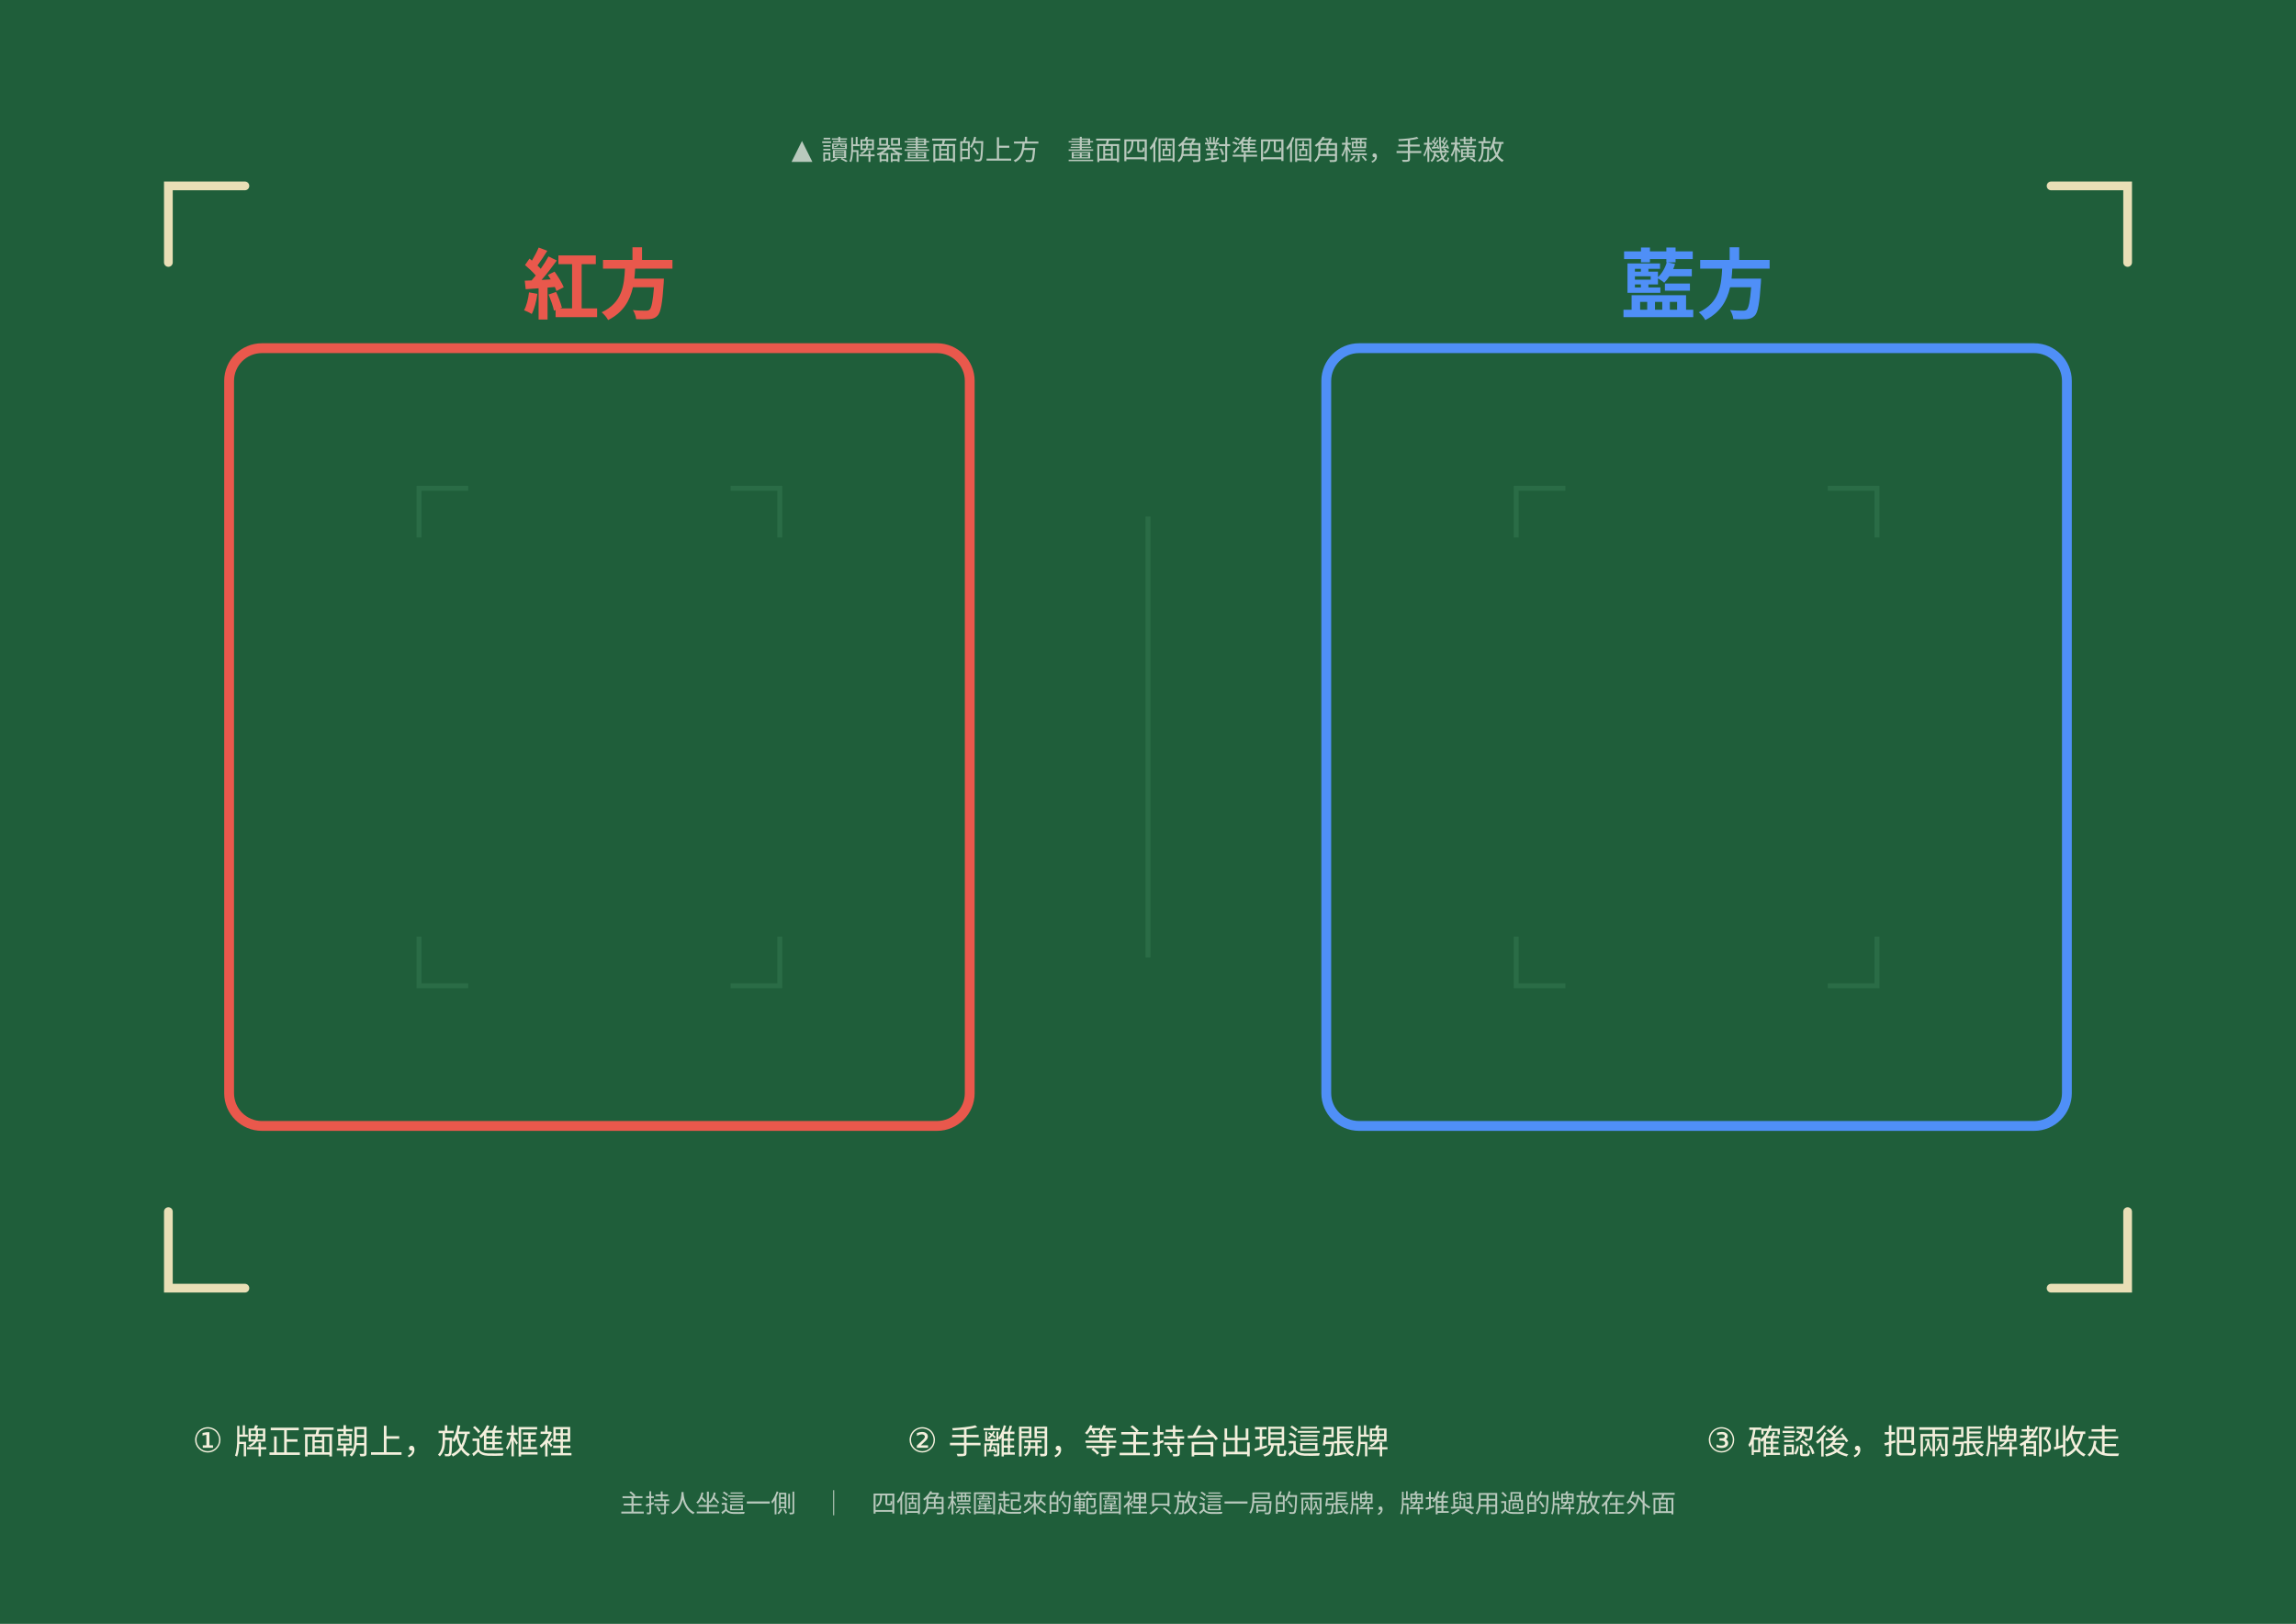
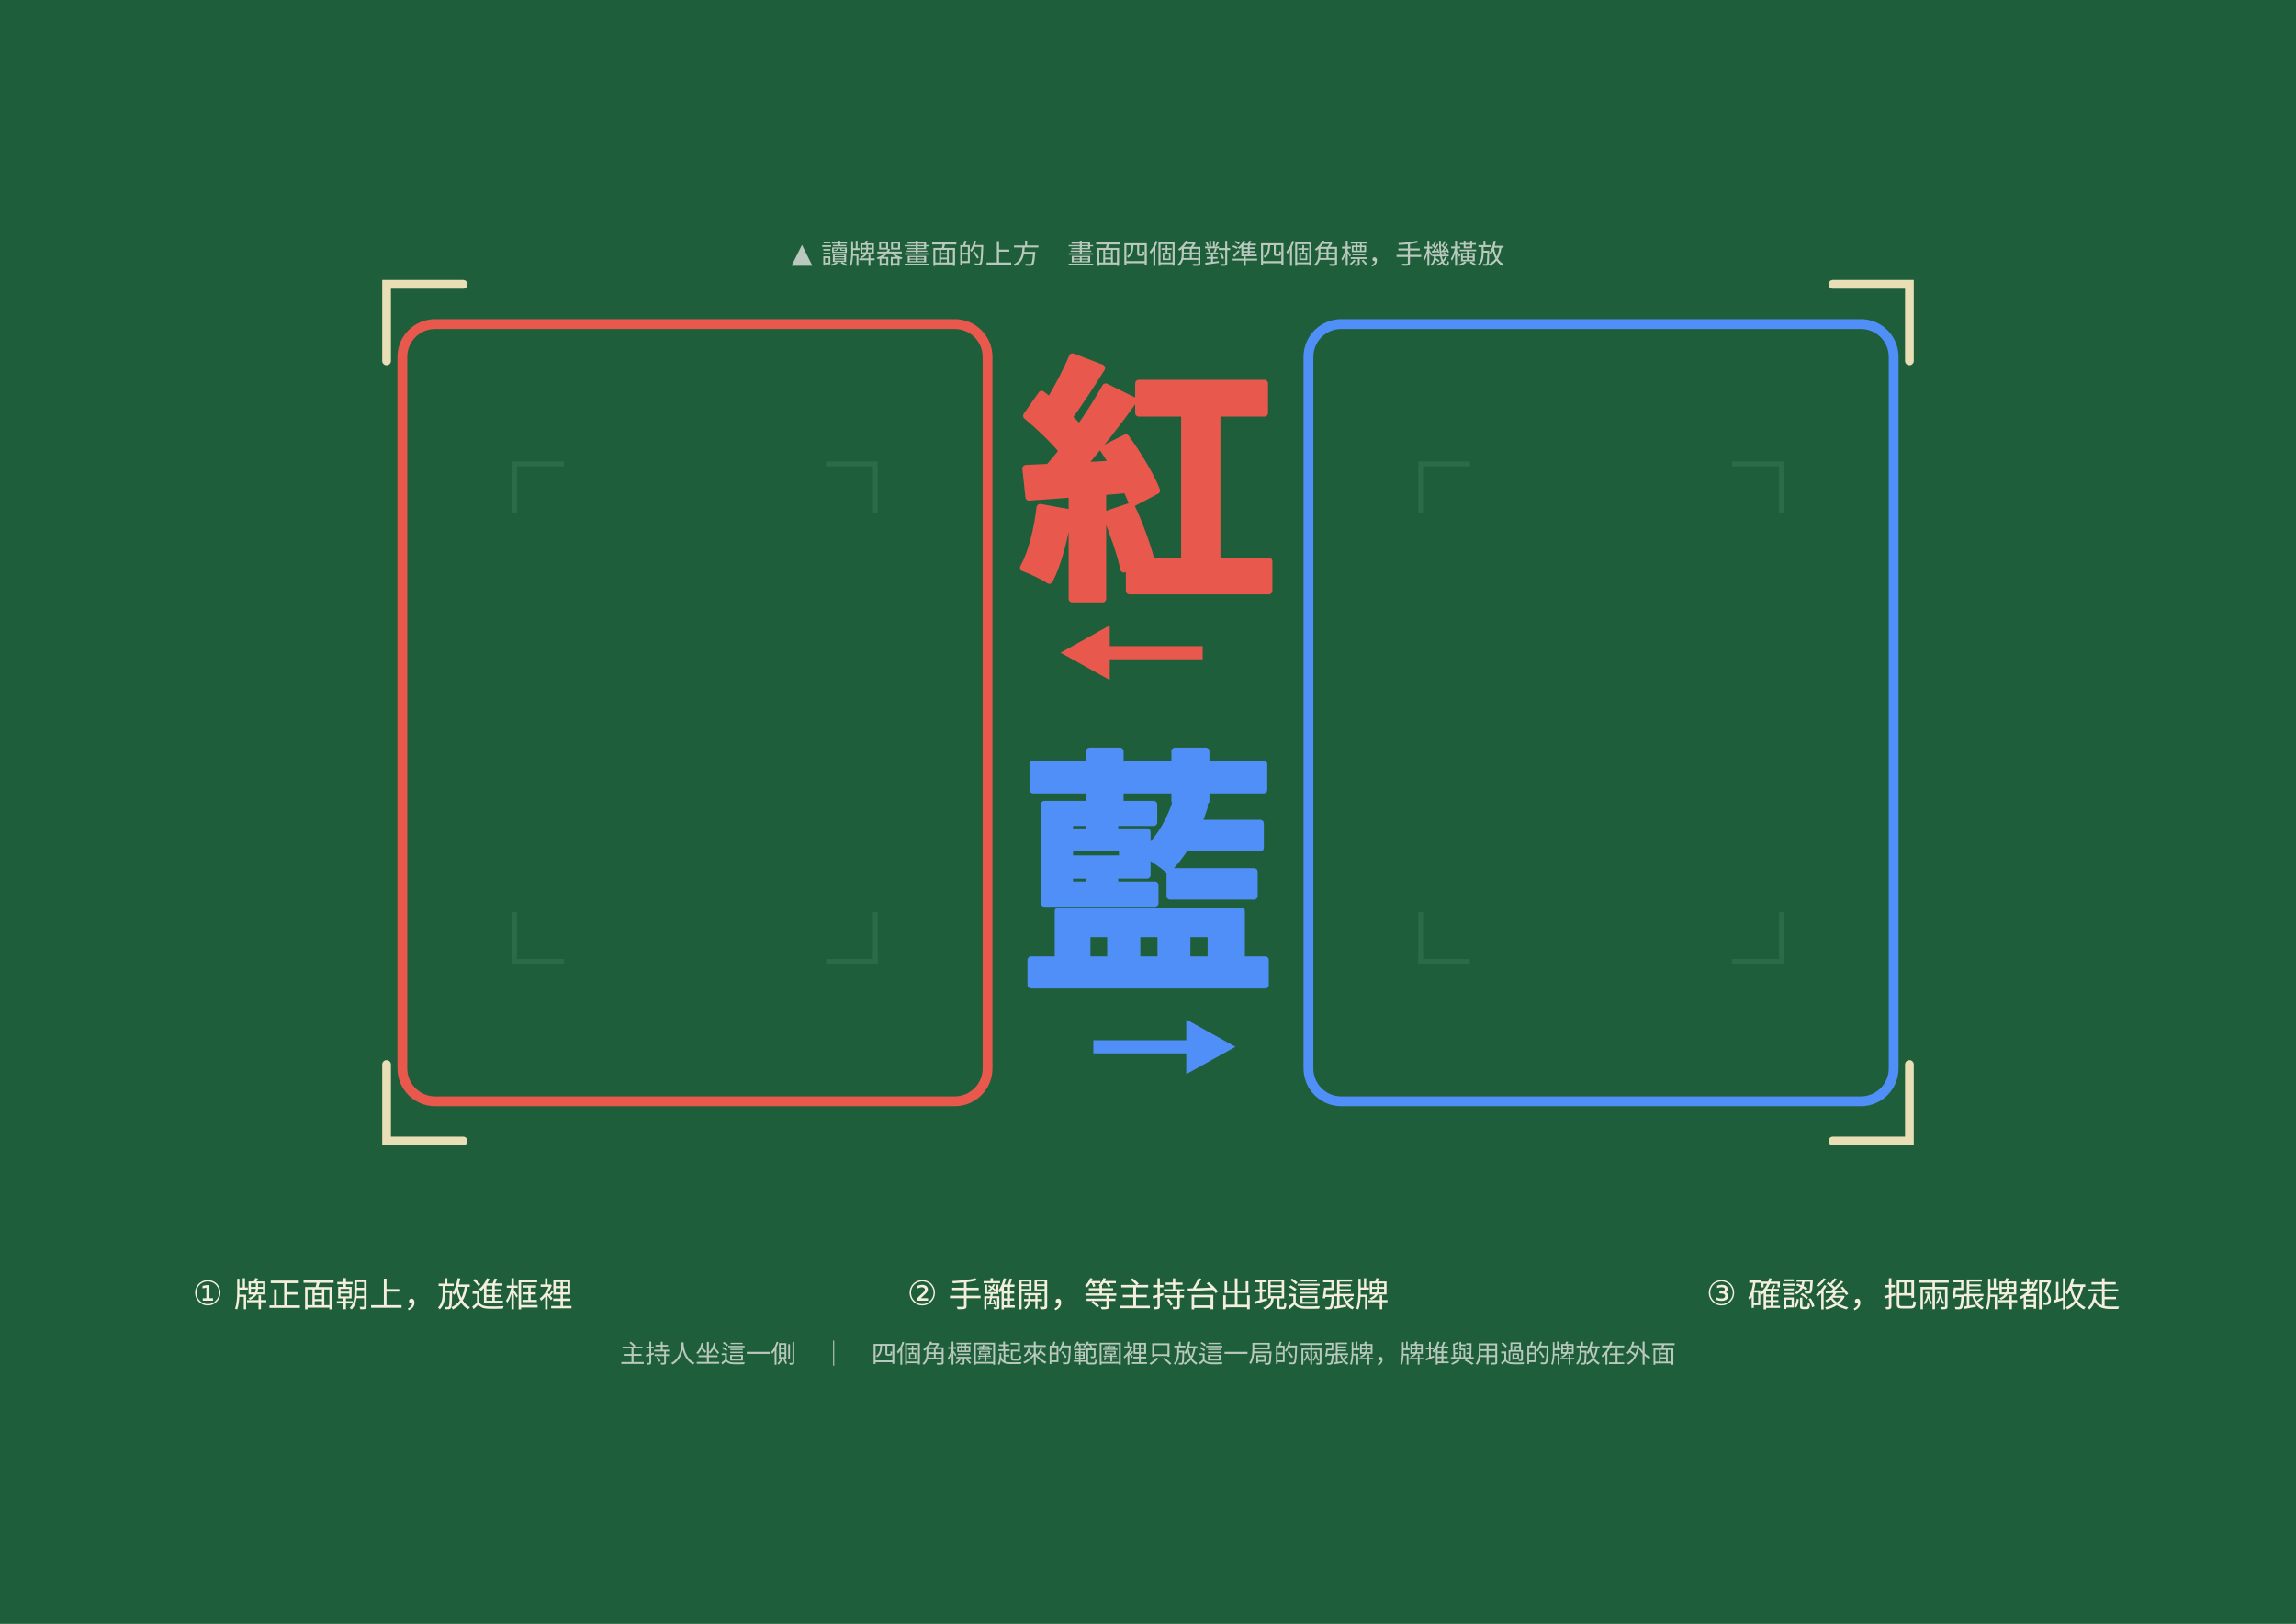
<svg xmlns="http://www.w3.org/2000/svg" width="420mm" height="297mm" viewBox="0 0 420 297" font-family="'Noto Sans TC', 'PingFang TC', 'Microsoft JhengHei', 'WenQuanYi Zen Hei', sans-serif">
  <rect width="420" height="297" fill="#1f5e3a" />
-   <path d="M44.8 34H30.8V48" fill="none" stroke="#e9dfb6" stroke-width="1.6" stroke-linecap="round" />
-   <path d="M375.2 34H389.2V48" fill="none" stroke="#e9dfb6" stroke-width="1.6" stroke-linecap="round" />
-   <path d="M44.8 235.6H30.8V221.6" fill="none" stroke="#e9dfb6" stroke-width="1.6" stroke-linecap="round" />
-   <path d="M375.2 235.6H389.2V221.6" fill="none" stroke="#e9dfb6" stroke-width="1.6" stroke-linecap="round" />
-   <text x="210" y="29" text-anchor="middle" font-size="5" fill="#b9c9bd">▲ 讀牌器畫面的上方　畫面四個角對準四個角標，手機橫放</text>
-   <rect x="41.91" y="63.68" width="135.48" height="142.25" rx="6" fill="none" stroke="#e9584c" stroke-width="1.8" />
-   <path d="M76.648 98.3V89.3H85.648" fill="none" stroke="#2a6c46" stroke-width="0.9" />
-   <path d="M142.648 98.3V89.3H133.648" fill="none" stroke="#2a6c46" stroke-width="0.9" />
-   <path d="M76.648 171.3V180.3H85.648" fill="none" stroke="#2a6c46" stroke-width="0.9" />
-   <path d="M142.648 171.3V180.3H133.648" fill="none" stroke="#2a6c46" stroke-width="0.9" />
-   <text x="109.648" y="57.18" text-anchor="middle" font-size="14" font-weight="700" fill="#e9584c">紅方</text>
-   <rect x="242.61" y="63.68" width="135.48" height="142.25" rx="6" fill="none" stroke="#4f8ff7" stroke-width="1.8" />
-   <path d="M277.352 98.3V89.3H286.352" fill="none" stroke="#2a6c46" stroke-width="0.9" />
-   <path d="M343.352 98.3V89.3H334.352" fill="none" stroke="#2a6c46" stroke-width="0.9" />
-   <path d="M277.352 171.3V180.3H286.352" fill="none" stroke="#2a6c46" stroke-width="0.9" />
-   <path d="M343.352 171.3V180.3H334.352" fill="none" stroke="#2a6c46" stroke-width="0.9" />
-   <text x="310.352" y="57.18" text-anchor="middle" font-size="14" font-weight="700" fill="#4f8ff7">藍方</text>
-   <line x1="210" y1="94.48" x2="210" y2="175.12" stroke="#2a6c46" stroke-width="0.9" />
-   <text x="70.0" y="265.6" text-anchor="middle" font-size="6.2" fill="#f3efdc">① 牌正面朝上，放進框裡</text>
-   <text x="210.0" y="265.6" text-anchor="middle" font-size="6.2" fill="#f3efdc">② 手離開，等主持台出現這張牌</text>
-   <text x="350.0" y="265.6" text-anchor="middle" font-size="6.2" fill="#f3efdc">③ 確認後，把兩張牌都收走</text>
-   <text x="210" y="276.6" text-anchor="middle" font-size="4.6" fill="#b9c9bd">主持人坐這一側　｜　四個角標圍起來的範圍裡只放這一局的兩張牌，牌堆與用過的牌放在外面</text>
+   <path d="M84.715 52H70.715V66" fill="none" stroke="#e9dfb6" stroke-width="1.6" stroke-linecap="round" />
+   <path d="M335.285 52H349.285V66" fill="none" stroke="#e9dfb6" stroke-width="1.6" stroke-linecap="round" />
+   <path d="M84.715 208.695H70.715V194.695" fill="none" stroke="#e9dfb6" stroke-width="1.6" stroke-linecap="round" />
+   <path d="M335.285 208.695H349.285V194.695" fill="none" stroke="#e9dfb6" stroke-width="1.6" stroke-linecap="round" />
+   <text x="210" y="48" text-anchor="middle" font-size="5.0" fill="#b9c9bd">▲ 讀牌器畫面的上方　畫面四個角對準四個角標，手機橫放</text>
+   <rect x="73.60" y="59.27" width="107.05" height="142.15" rx="6" fill="none" stroke="#e9584c" stroke-width="1.8" />
+   <path d="M94.126 93.848V84.848H103.126" fill="none" stroke="#2a6c46" stroke-width="0.9" />
+   <path d="M160.126 93.848V84.848H151.126" fill="none" stroke="#2a6c46" stroke-width="0.9" />
+   <path d="M94.126 166.848V175.848H103.126" fill="none" stroke="#2a6c46" stroke-width="0.9" />
+   <path d="M160.126 166.848V175.848H151.126" fill="none" stroke="#2a6c46" stroke-width="0.9" />
+   <rect x="239.35" y="59.27" width="107.05" height="142.15" rx="6" fill="none" stroke="#4f8ff7" stroke-width="1.8" />
+   <path d="M259.874 93.848V84.848H268.874" fill="none" stroke="#2a6c46" stroke-width="0.9" />
+   <path d="M325.874 93.848V84.848H316.874" fill="none" stroke="#2a6c46" stroke-width="0.9" />
+   <path d="M259.874 166.848V175.848H268.874" fill="none" stroke="#2a6c46" stroke-width="0.9" />
+   <path d="M325.874 166.848V175.848H316.874" fill="none" stroke="#2a6c46" stroke-width="0.9" />
+   <text x="210" y="105.28" text-anchor="middle" font-size="47.0" font-weight="700" fill="#e9584c" stroke="#e9584c" stroke-width="1.32" stroke-linejoin="round">紅</text>
+   <path d="M194 119.379l9 -5v10z" fill="#e9584c" />
+   <path d="M220 119.379H202" stroke="#e9584c" stroke-width="2.4" />
+   <text x="210" y="177.36" text-anchor="middle" font-size="47.0" font-weight="700" fill="#4f8ff7" stroke="#4f8ff7" stroke-width="1.32" stroke-linejoin="round">藍</text>
+   <path d="M226 191.459l-9 -5v10z" fill="#4f8ff7" />
+   <path d="M200 191.459H218" stroke="#4f8ff7" stroke-width="2.4" />
+   <text x="70.0" y="238.695" text-anchor="middle" font-size="6.2" fill="#f3efdc">① 牌正面朝上，放進框裡</text>
+   <text x="210.0" y="238.695" text-anchor="middle" font-size="6.2" fill="#f3efdc">② 手離開，等主持台出現這張牌</text>
+   <text x="350.0" y="238.695" text-anchor="middle" font-size="6.2" fill="#f3efdc">③ 確認後，把兩張牌都收走</text>
+   <text x="210" y="249.235" text-anchor="middle" font-size="4.6" fill="#b9c9bd">主持人坐這一側　｜　四個角標圍起來的範圍裡只放這一局的兩張牌，牌堆與用過的牌放在外面</text>
</svg>
